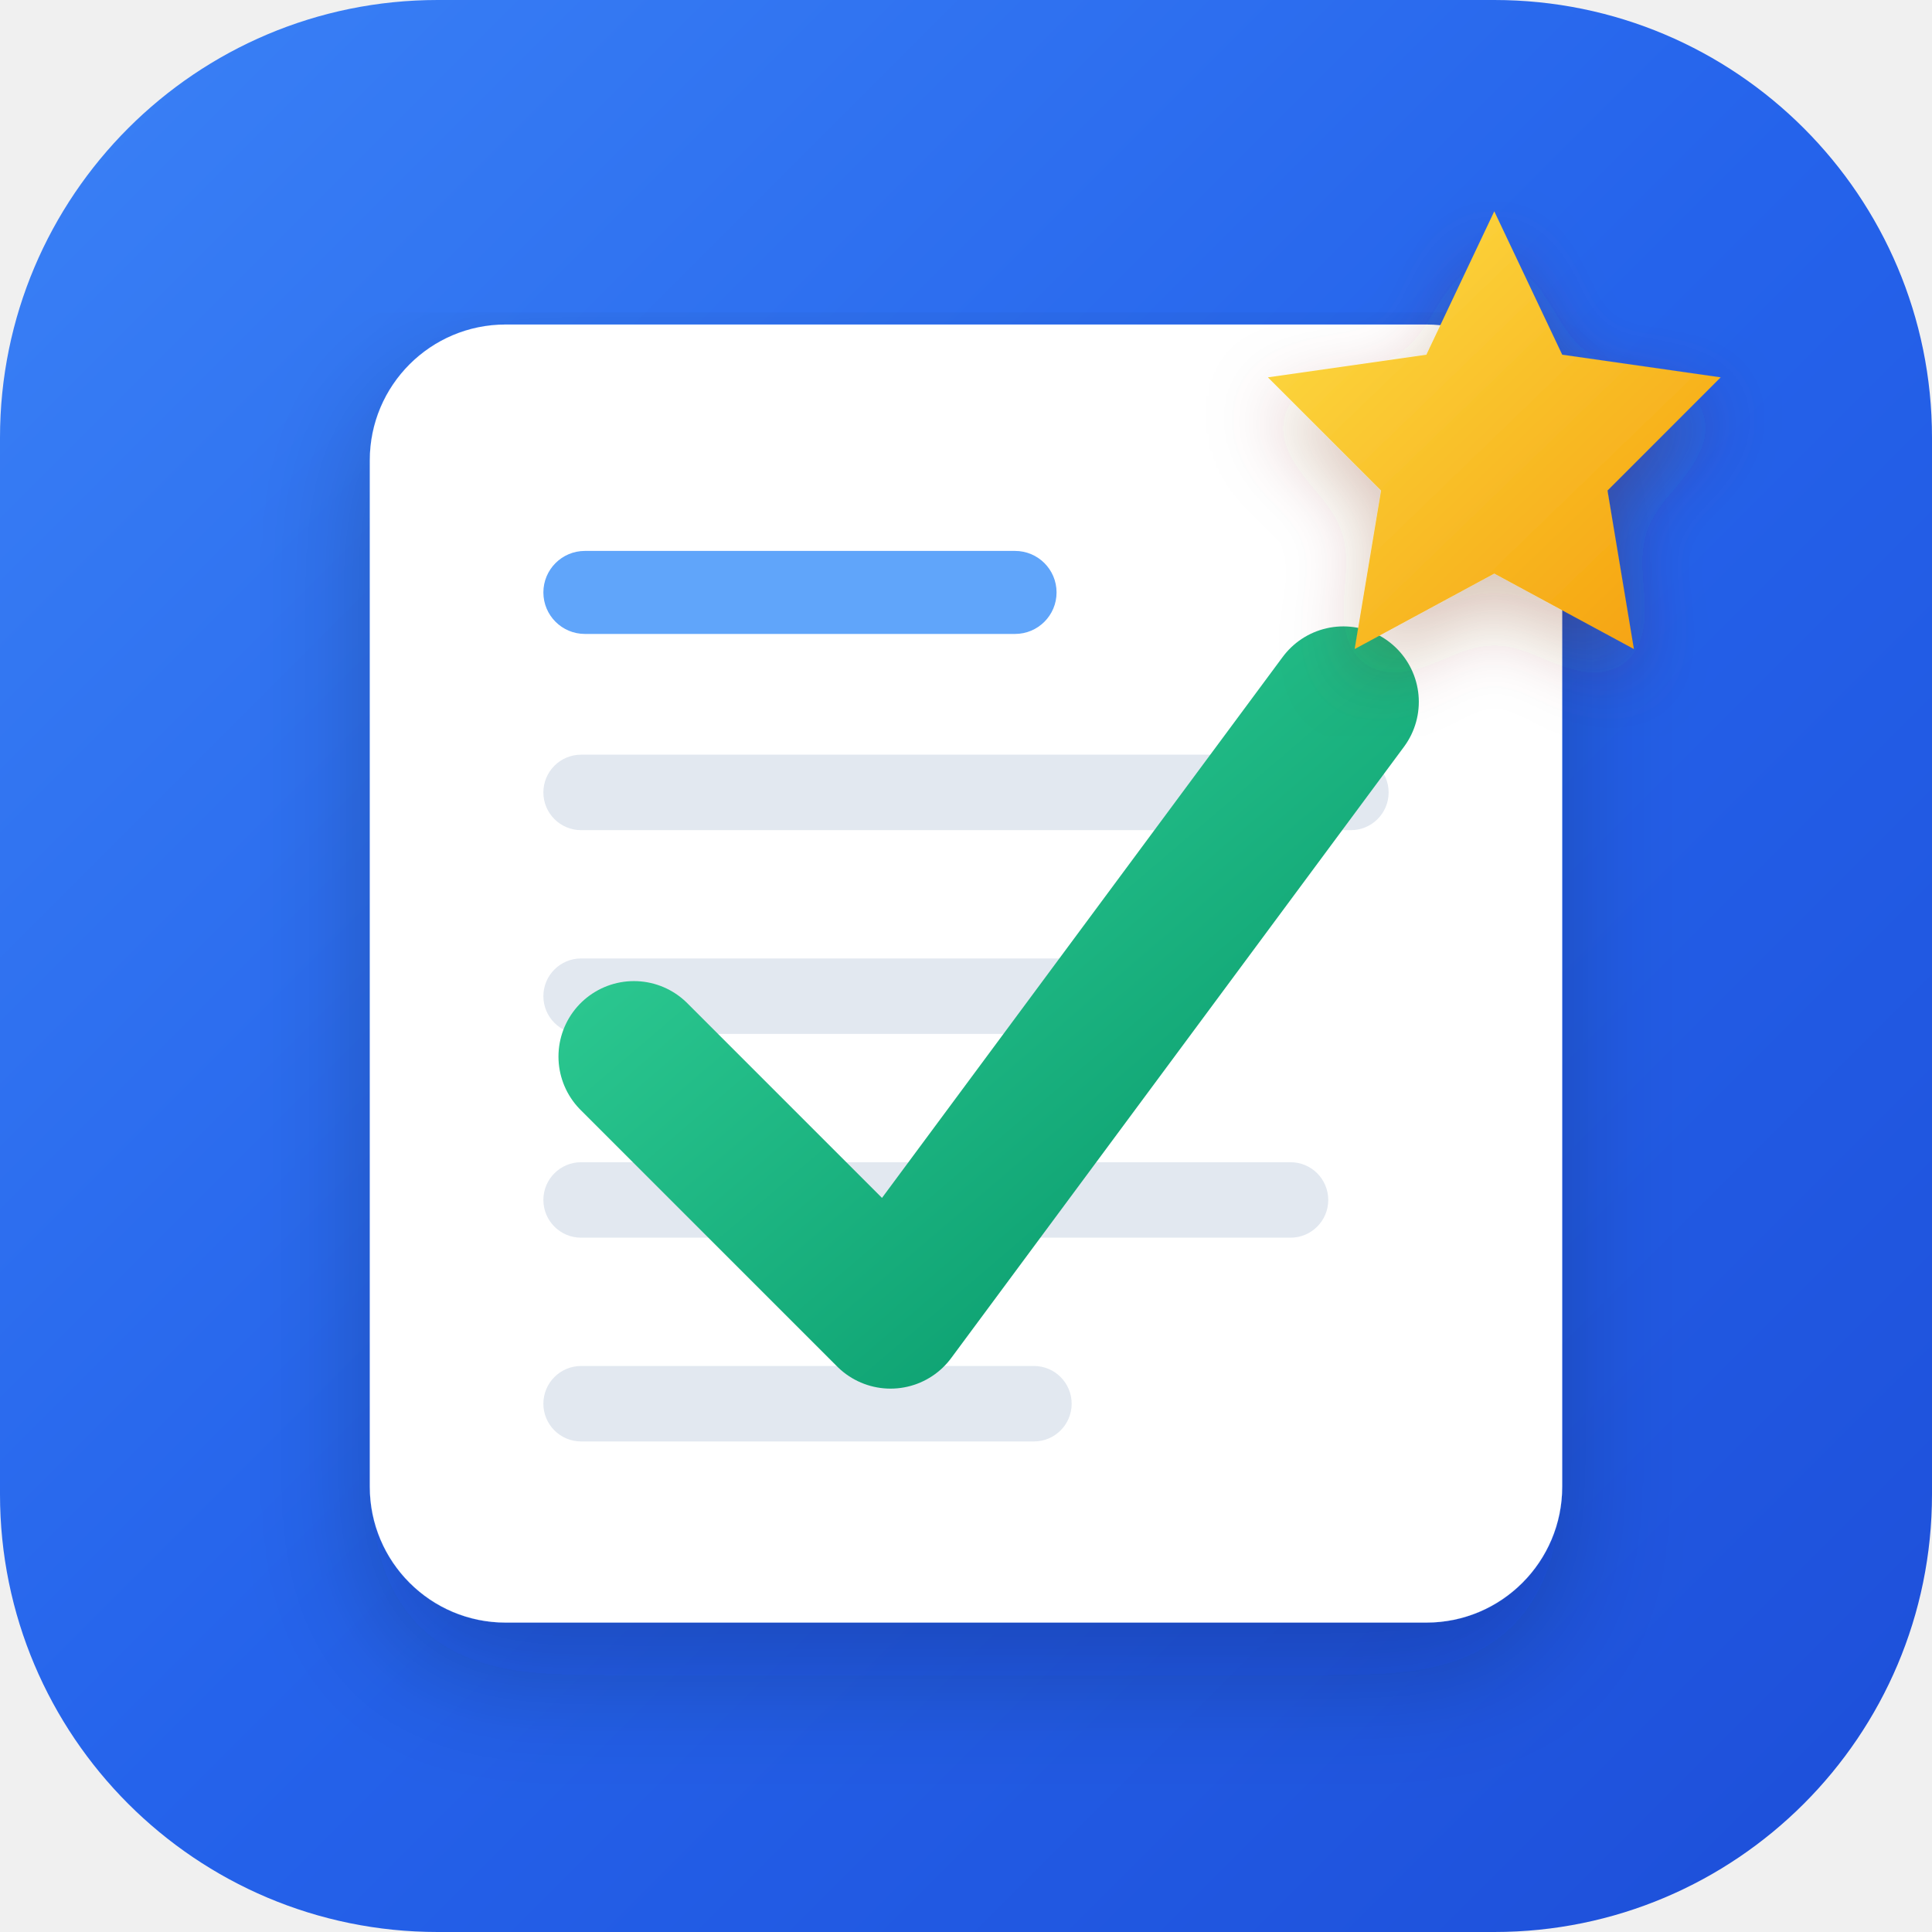
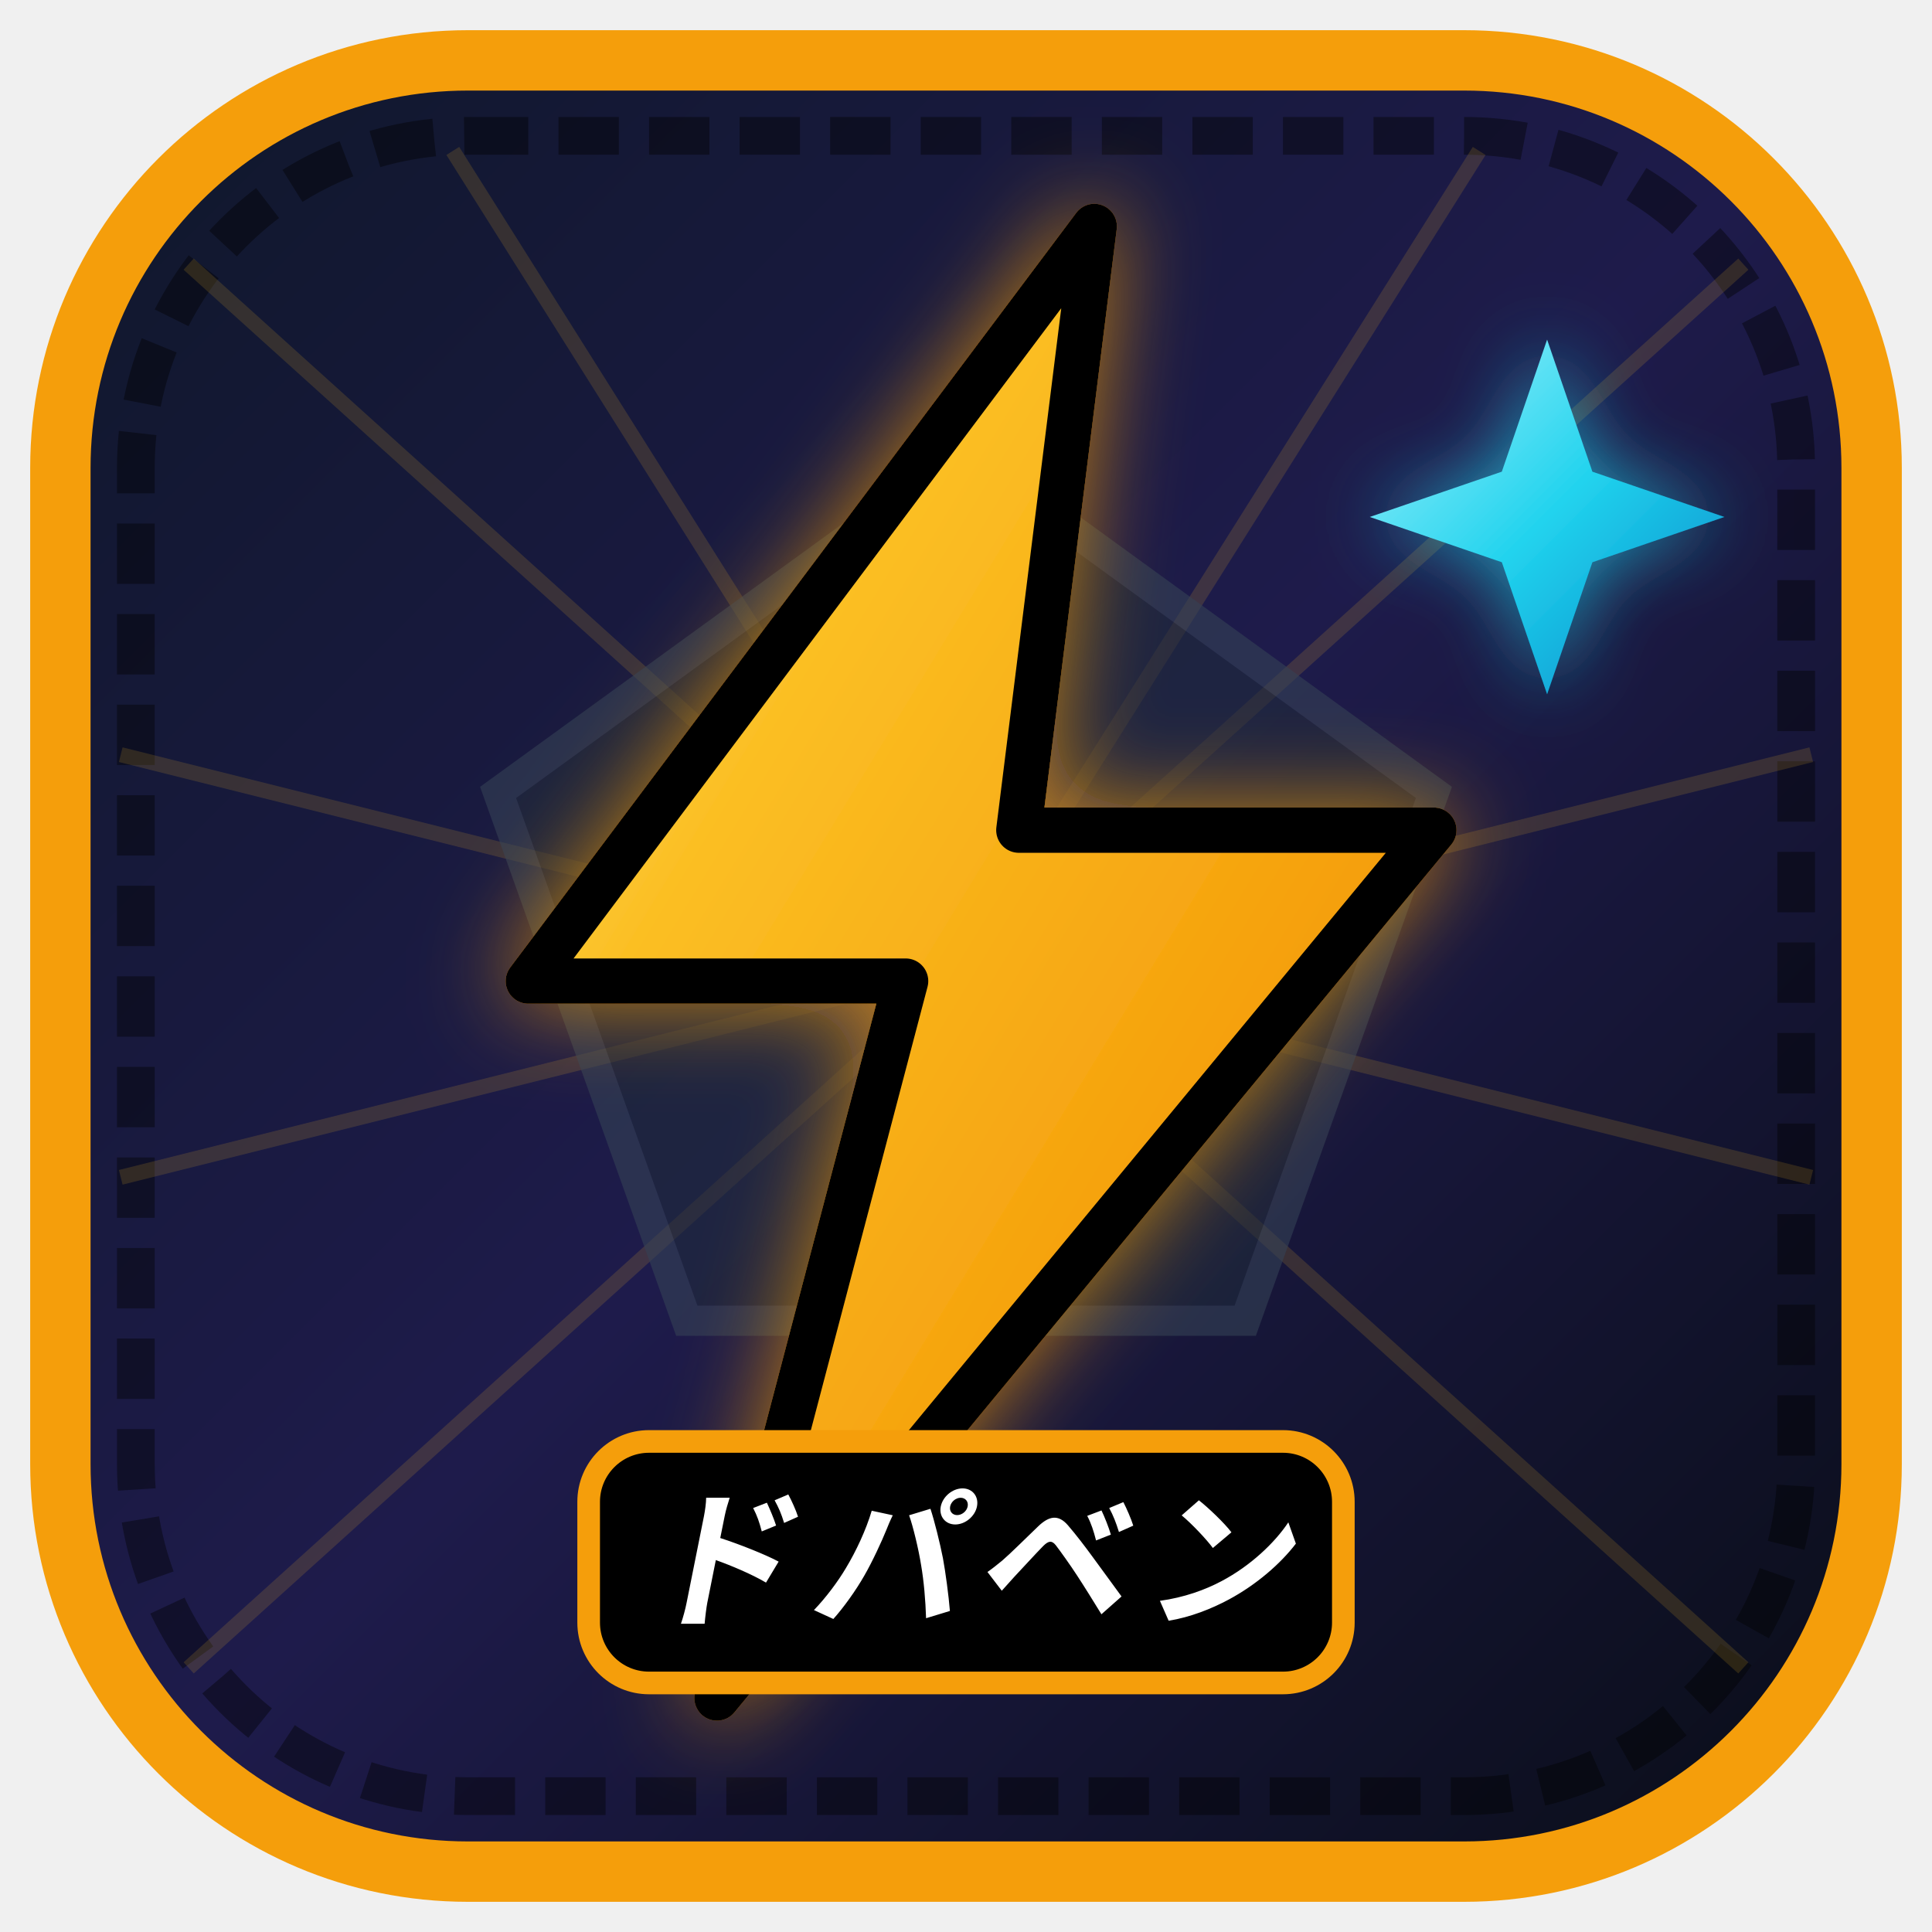
<svg xmlns="http://www.w3.org/2000/svg" viewBox="0 0 512 512" width="512" height="512">
  <defs>
-     <linearGradient id="bg" x1="0%" y1="0%" x2="100%" y2="100%">
-       <stop offset="0%" stop-color="#3B82F6" />
-       <stop offset="50%" stop-color="#2563EB" />
-       <stop offset="100%" stop-color="#1D4ED8" />
+     <linearGradient id="bgGrad" x1="0%" y1="0%" x2="100%" y2="100%">
+       <stop offset="0%" stop-color="#0F172A" />
+       <stop offset="50%" stop-color="#1E1B4B" />
+       <stop offset="100%" stop-color="#090D16" />
    </linearGradient>
-     <filter id="cardShadow" x="-10%" y="-5%" width="125%" height="125%">
-       <feDropShadow dx="0" dy="14" stdDeviation="16" flood-color="#0F172A" flood-opacity="0.22" />
+     <linearGradient id="goldFlame" x1="0%" y1="0%" x2="100%" y2="100%">
+       <stop offset="0%" stop-color="#FEF08A" />
+       <stop offset="30%" stop-color="#FBBF24" />
+       <stop offset="70%" stop-color="#F59E0B" />
+       <stop offset="100%" stop-color="#EA580C" />
+     </linearGradient>
+     <linearGradient id="cyanElectric" x1="0%" y1="0%" x2="100%" y2="100%">
+       <stop offset="0%" stop-color="#A5F3FC" />
+       <stop offset="50%" stop-color="#22D3EE" />
+       <stop offset="100%" stop-color="#0284C7" />
+     </linearGradient>
+     <filter id="neonGlow" x="-20%" y="-20%" width="140%" height="140%">
+       <feDropShadow dx="0" dy="0" stdDeviation="12" flood-color="#F59E0B" flood-opacity="0.75" />
    </filter>
-     <filter id="starShadow" x="-20%" y="-20%" width="140%" height="140%">
-       <feDropShadow dx="0" dy="8" stdDeviation="10" flood-color="#78350F" flood-opacity="0.28" />
+     <filter id="cyanGlow" x="-20%" y="-20%" width="140%" height="140%">
+       <feDropShadow dx="0" dy="0" stdDeviation="10" flood-color="#22D3EE" flood-opacity="0.7" />
    </filter>
-     <linearGradient id="starGrad" x1="0%" y1="0%" x2="100%" y2="100%">
-       <stop offset="0%" stop-color="#FDE047" />
-       <stop offset="100%" stop-color="#F59E0B" />
-     </linearGradient>
-     <linearGradient id="checkGrad" x1="0%" y1="0%" x2="100%" y2="100%">
-       <stop offset="0%" stop-color="#34D399" />
-       <stop offset="100%" stop-color="#059669" />
-     </linearGradient>
  </defs>
-   <rect width="512" height="512" rx="116" fill="url(#bg)" />
-   <rect x="98" y="86" width="316" height="344" rx="36" fill="#FFFFFF" filter="url(#cardShadow)" />
-   <rect x="144" y="146" width="136" height="22" rx="11" fill="#60A5FA" />
-   <rect x="144" y="200" width="224" height="20" rx="10" fill="#E2E8F0" />
-   <rect x="144" y="254" width="176" height="20" rx="10" fill="#E2E8F0" />
-   <rect x="144" y="308" width="208" height="20" rx="10" fill="#E2E8F0" />
-   <rect x="144" y="362" width="140" height="20" rx="10" fill="#E2E8F0" />
-   <path d="M168 280 L236 348 L356 186" fill="none" stroke="url(#checkGrad)" stroke-width="40" stroke-linecap="round" stroke-linejoin="round" />
-   <g filter="url(#starShadow)">
-     <polygon points="396,56 414,94 456,100 426,130 433,172 396,152 359,172 366,130 336,100 378,94" fill="url(#starGrad)" />
+   <rect x="16" y="16" width="480" height="480" rx="108" fill="url(#bgGrad)" stroke="#F59E0B" stroke-width="16" />
+   <rect x="36" y="36" width="440" height="440" rx="88" fill="none" stroke="#000000" stroke-width="10" stroke-dasharray="16 8" opacity="0.4" />
+   <g opacity="0.15" stroke="#FBBF24" stroke-width="4">
+     <line x1="256" y1="256" x2="50" y2="70" />
+     <line x1="256" y1="256" x2="120" y2="40" />
+     <line x1="256" y1="256" x2="392" y2="40" />
+     <line x1="256" y1="256" x2="462" y2="70" />
+     <line x1="256" y1="256" x2="480" y2="200" />
+     <line x1="256" y1="256" x2="480" y2="312" />
+     <line x1="256" y1="256" x2="462" y2="442" />
+     <line x1="256" y1="256" x2="50" y2="442" />
+     <line x1="256" y1="256" x2="32" y2="312" />
+     <line x1="256" y1="256" x2="32" y2="200" />
  </g>
+   <path d="M256 120 L380 210 L330 350 L182 350 L132 210 Z" fill="#1E293B" stroke="#334155" stroke-width="8" opacity="0.6" />
+   <g filter="url(#neonGlow)">
+     <path d="M290 60 L140 260 L240 260 L190 450 L380 220 L270 220 Z" fill="url(#goldFlame)" stroke="#000000" stroke-width="12" stroke-linejoin="round" />
+   </g>
+   <g filter="url(#cyanGlow)">
+     <polygon points="410,90 422,125 457,137 422,149 410,184 398,149 363,137 398,125" fill="url(#cyanElectric)" />
+   </g>
+   <rect x="156" y="382" width="200" height="64" rx="16" fill="#000000" stroke="#F59E0B" stroke-width="6" />
+   <text x="256" y="428" font-family="Impact, Arial Black, sans-serif" font-size="40" font-weight="900" font-style="italic" fill="#FFFFFF" text-anchor="middle" letter-spacing="4">ドパベン</text>
</svg>
